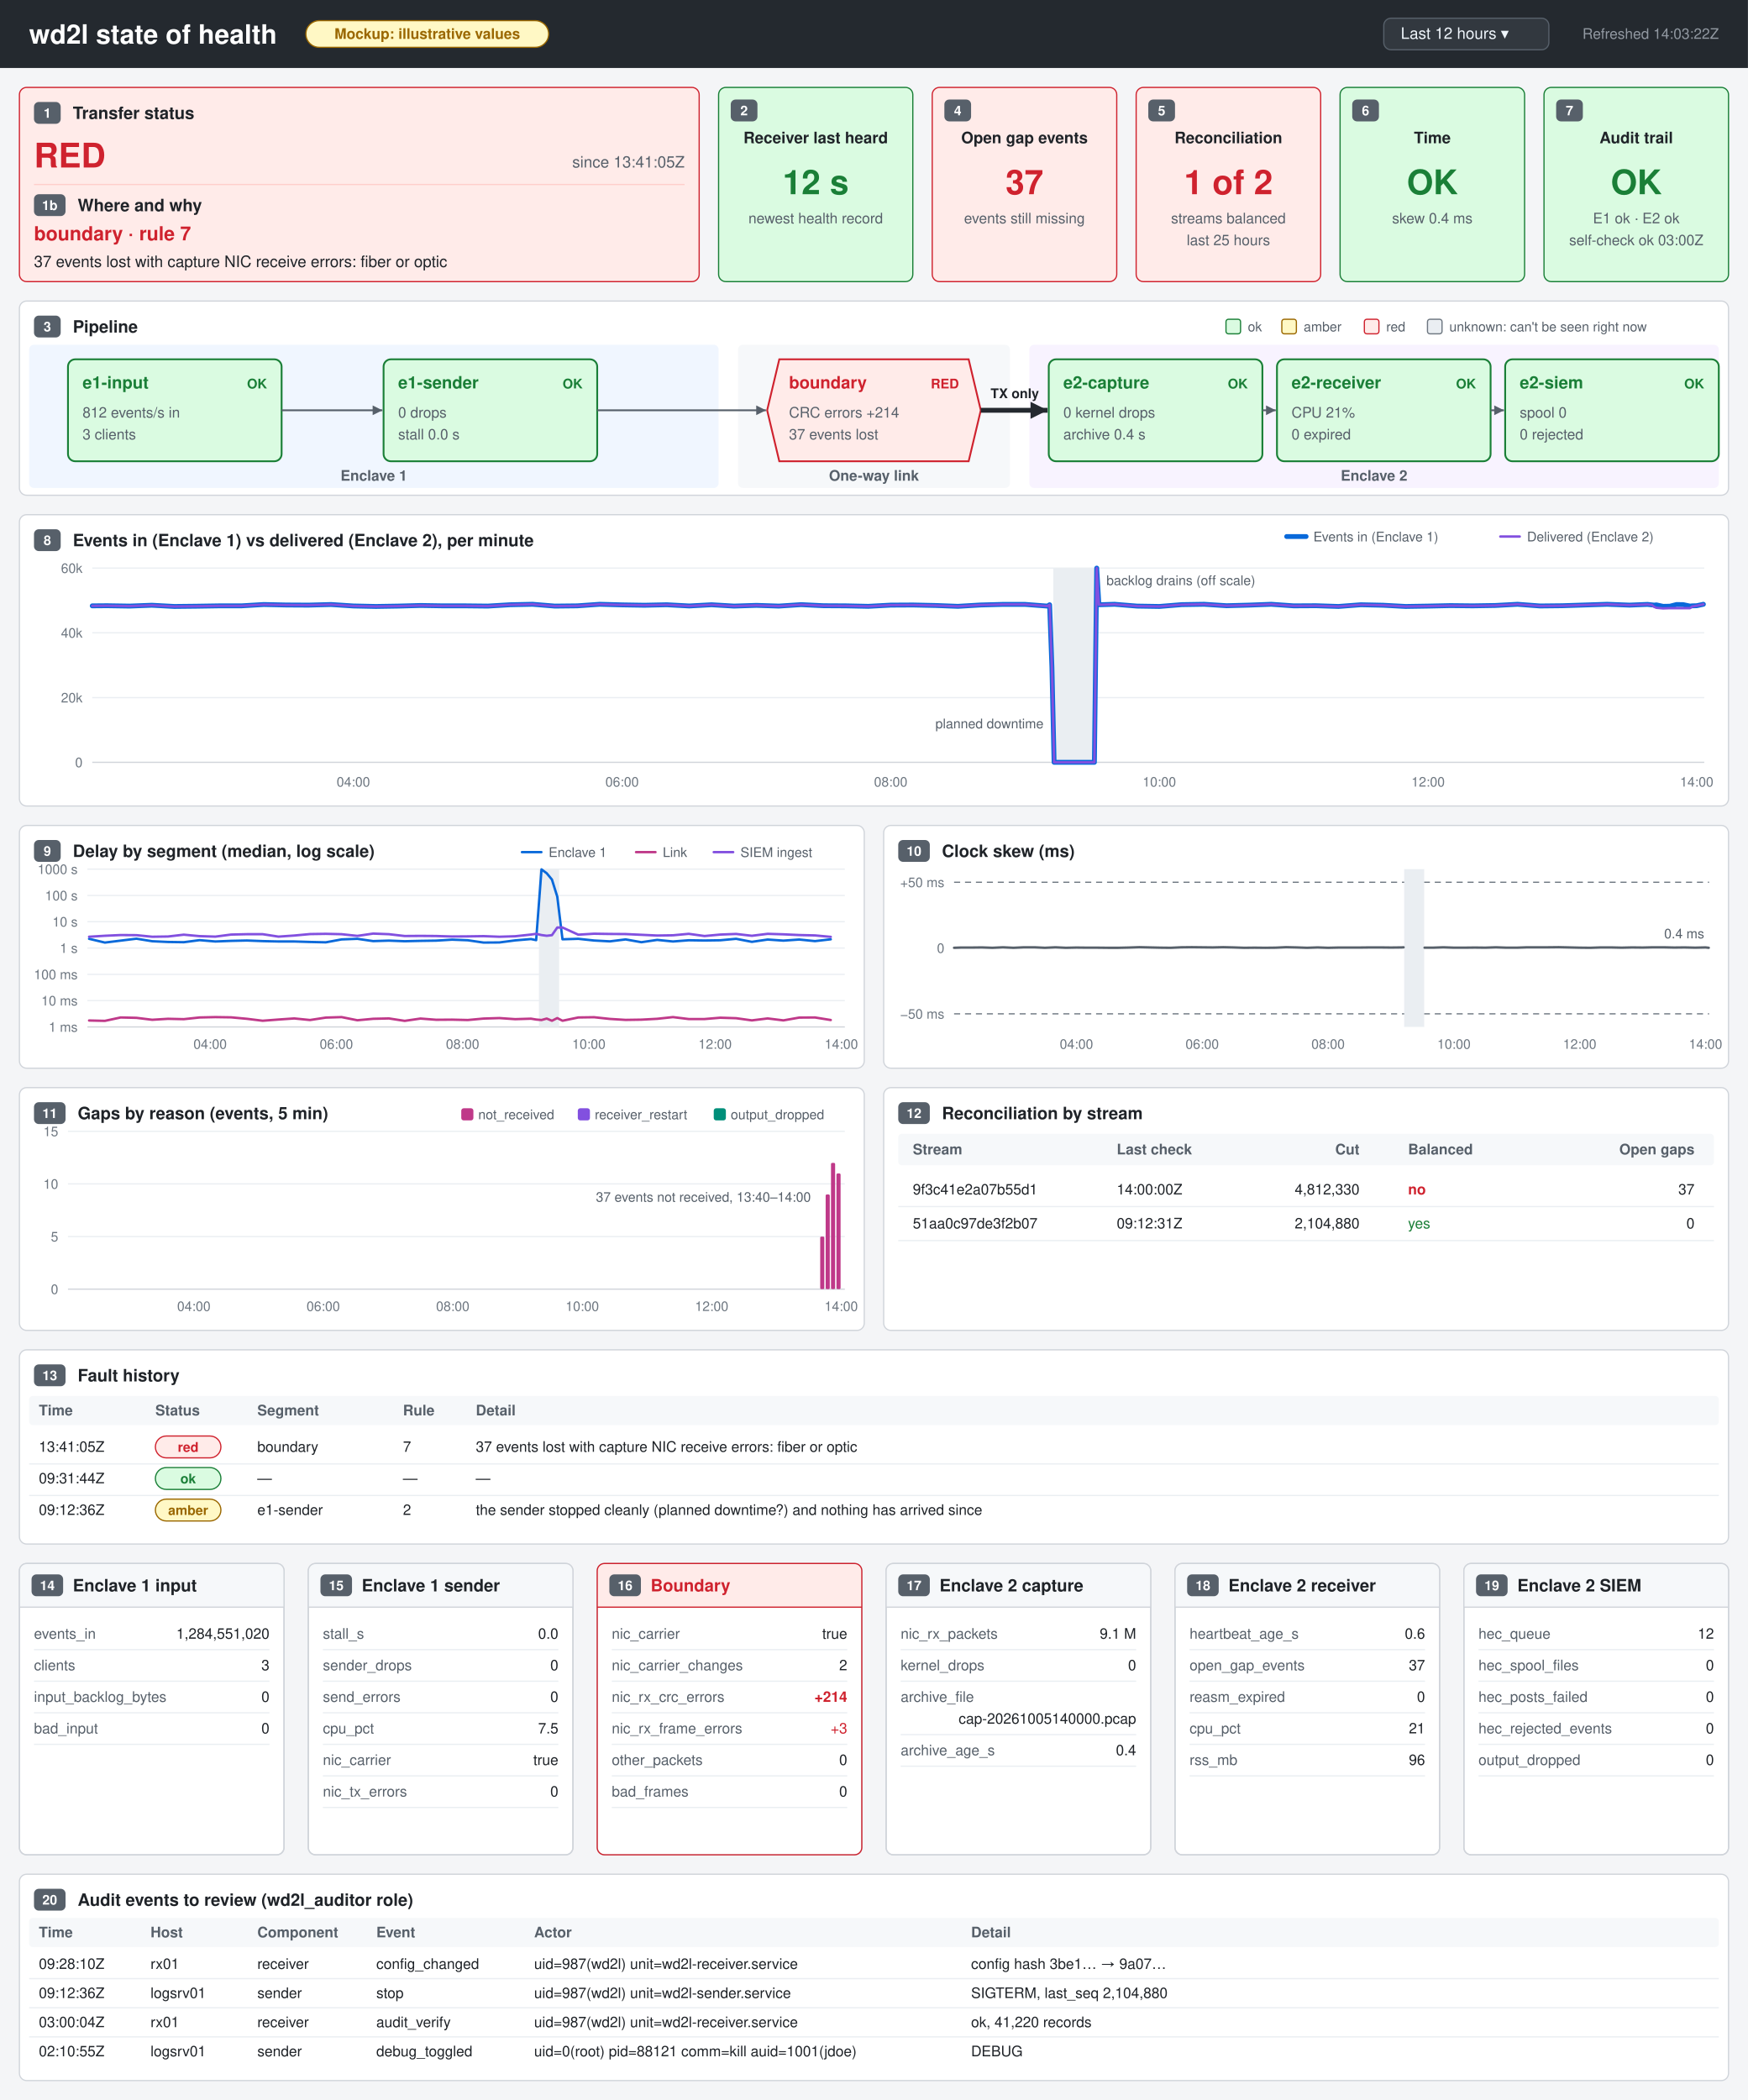
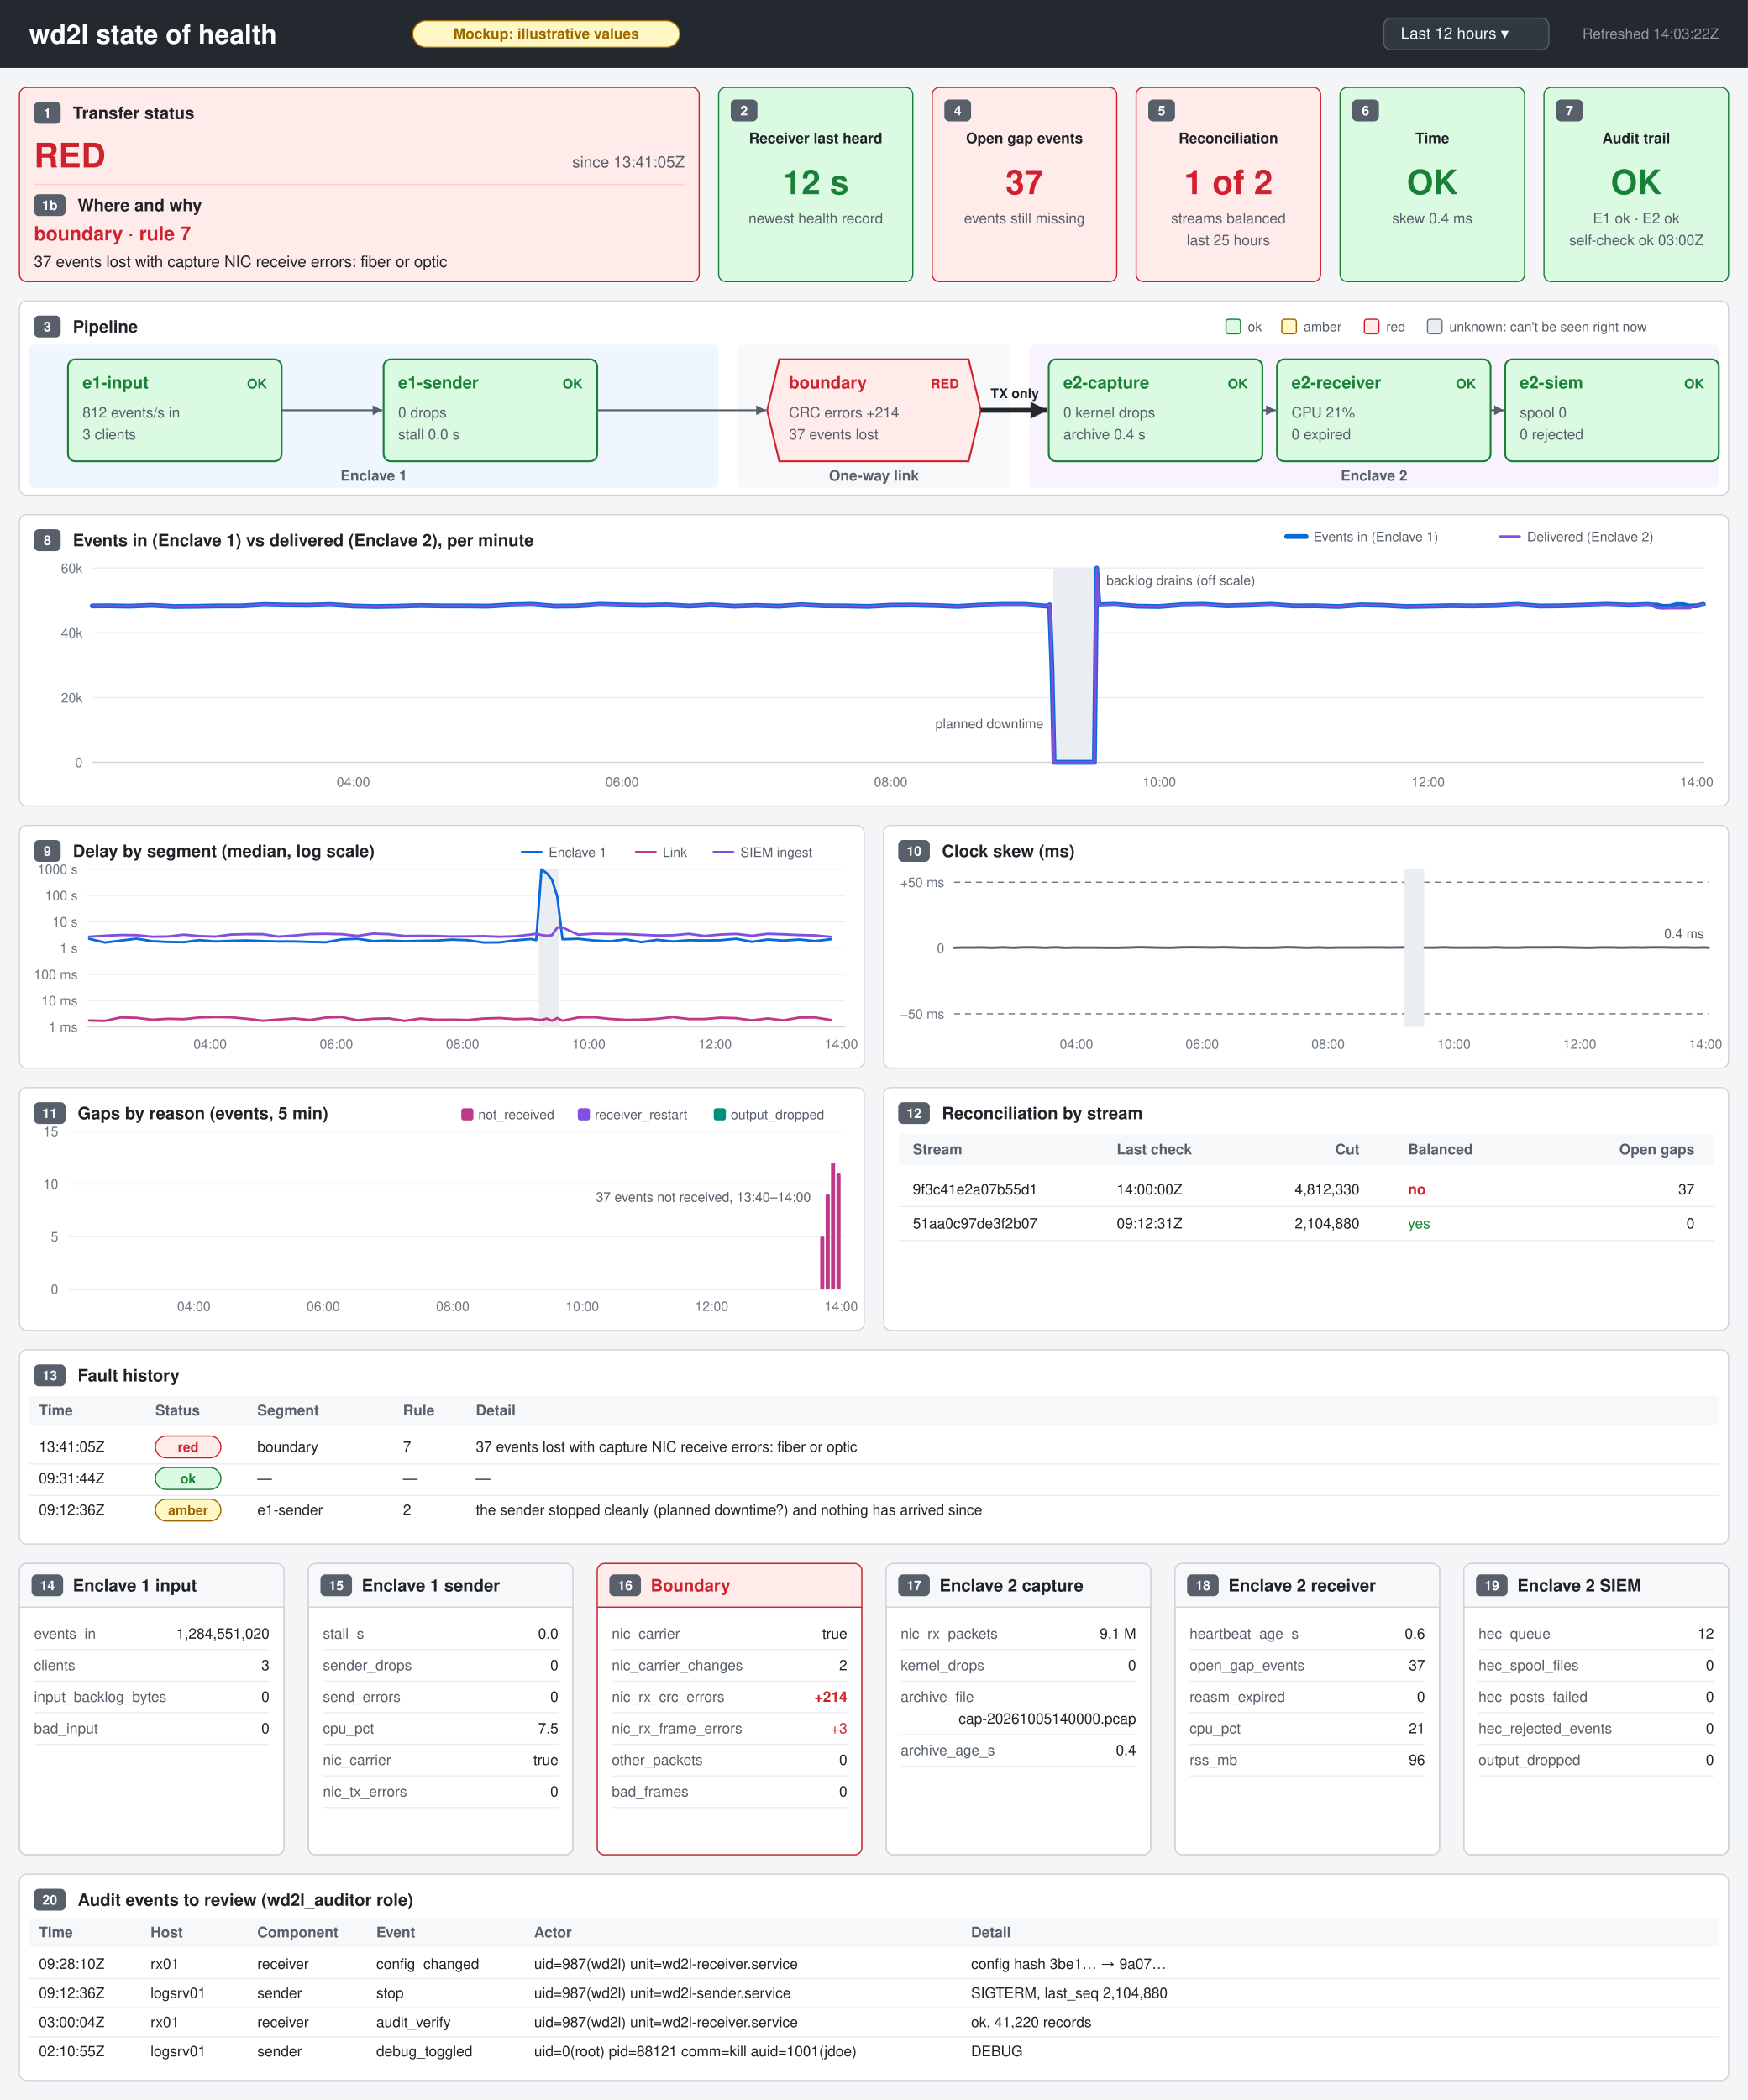
<svg xmlns="http://www.w3.org/2000/svg" viewBox="0 0 1440 1730" width="1440" height="1730" role="img" aria-labelledby="title desc">
  <style>
    text { font-family: system-ui, -apple-system, "Segoe UI", Helvetica, Arial, sans-serif;
           font-size: 12px; fill: #1f2328; }
    .h1 { font-size: 22px; font-weight: 600; fill: #ffffff; }
    .title { font-size: 14px; font-weight: 600; }
-     .tile { font-size: 13px; font-weight: 600; text-anchor: middle; }
+     .tile { font-size: 12px; font-weight: 600; text-anchor: middle; }
    .big { font-size: 28px; font-weight: 700; }
    .badge { font-size: 11px; font-weight: 700; fill: #ffffff; text-anchor: middle; }
    .sub { fill: #57606a; }
    .axis { font-size: 11px; fill: #6e7781; font-variant-numeric: tabular-nums; }
    .legend { font-size: 11px; fill: #57606a; }
    .th { font-weight: 600; fill: #57606a; }
    .key { fill: #57606a; }
    .num { font-variant-numeric: tabular-nums; }
    .seg { font-size: 14px; font-weight: 700; }
    .word { font-size: 11px; font-weight: 700; }
    .ok { fill: #1a7f37; } .amber { fill: #9a6700; } .red { fill: #cf222e; } .unknown { fill: #6e7781; }
    .b { font-weight: 700; } .mid { text-anchor: middle; } .end { text-anchor: end; }
  </style>
  <defs>
    <marker id="arrow" viewBox="0 0 10 10" refX="10" refY="5" markerWidth="8" markerHeight="8" markerUnits="userSpaceOnUse" orient="auto">
      <path d="M0,0 L10,5 L0,10 z" fill="#57606a" />
    </marker>
    <marker id="arrow-tx" viewBox="0 0 10 10" refX="10" refY="5" markerWidth="14" markerHeight="14" markerUnits="userSpaceOnUse" orient="auto">
      <path d="M0,0 L10,5 L0,10 z" fill="#24292f" />
    </marker>
  </defs>
  <rect width="1440" height="1730" fill="#f4f5f7" />
  <g id="header">
    <rect x="0" y="0" width="1440" height="56" fill="#24292f" />
    <text x="24" y="36" class="h1">wd2l state of health</text>
-     <rect x="252" y="17" width="200" height="22" rx="11" fill="#fff8c5" stroke="#9a6700" />
-     <text x="352" y="32" class="b amber mid">Mockup: illustrative values</text>
+     <rect x="340" y="17" width="220" height="22" rx="11" fill="#fff8c5" stroke="#9a6700" />
+     <text x="450" y="32" class="b amber mid">Mockup: illustrative values</text>
    <rect x="1140" y="15" width="136" height="26" rx="6" fill="#32383f" stroke="#57606a" />
    <text x="1154" y="32" style="font-size: 13px; fill: #f0f6fc">Last 12 hours ▾</text>
    <text x="1416" y="32" class="end" style="fill: #9198a1">Refreshed 14:03:22Z</text>
  </g>
  <g id="p1">
    <rect x="16" y="72" width="560" height="160" rx="6" fill="#ffebe9" stroke="#cf222e" />
    <rect x="28" y="84" width="22" height="18" rx="4" fill="#57606a" />
    <text x="39" y="97" class="badge">1</text>
    <text x="60" y="98" class="title">Transfer status</text>
    <text x="28" y="138" class="big red">RED</text>
    <text x="564" y="138" class="sub end" style="font-size: 13px">since 13:41:05Z</text>
    <line x1="28" y1="152" x2="564" y2="152" stroke="#ffcecb" />
    <g id="p1b">
      <rect x="28" y="160" width="26" height="18" rx="4" fill="#57606a" />
      <text x="41" y="173" class="badge">1b</text>
      <text x="64" y="174" class="title">Where and why</text>
      <text x="28" y="198" class="red b" style="font-size: 16px">boundary · rule 7</text>
      <text x="28" y="220" style="font-size: 13px">37 events lost with capture NIC receive errors: fiber or optic</text>
    </g>
  </g>
  <g id="p2">
    <rect x="592" y="72" width="160" height="160" rx="6" fill="#dafbe1" stroke="#1a7f37" />
    <rect x="602" y="82" width="22" height="18" rx="4" fill="#57606a" />
    <text x="613" y="95" class="badge">2</text>
    <text x="672" y="118" class="tile">Receiver last heard</text>
    <text x="672" y="160" class="big mid ok">12 s</text>
    <text x="672" y="184" class="sub mid">newest health record</text>
  </g>
  <g id="p4">
    <rect x="768" y="72" width="152" height="160" rx="6" fill="#ffebe9" stroke="#cf222e" />
    <rect x="778" y="82" width="22" height="18" rx="4" fill="#57606a" />
    <text x="789" y="95" class="badge">4</text>
    <text x="844" y="118" class="tile">Open gap events</text>
    <text x="844" y="160" class="big mid red">37</text>
    <text x="844" y="184" class="sub mid">events still missing</text>
  </g>
  <g id="p5">
    <rect x="936" y="72" width="152" height="160" rx="6" fill="#ffebe9" stroke="#cf222e" />
    <rect x="946" y="82" width="22" height="18" rx="4" fill="#57606a" />
    <text x="957" y="95" class="badge">5</text>
    <text x="1012" y="118" class="tile">Reconciliation</text>
    <text x="1012" y="160" class="big mid red">1 of 2</text>
    <text x="1012" y="184" class="sub mid">streams balanced</text>
    <text x="1012" y="202" class="sub mid">last 25 hours</text>
  </g>
  <g id="p6">
    <rect x="1104" y="72" width="152" height="160" rx="6" fill="#dafbe1" stroke="#1a7f37" />
    <rect x="1114" y="82" width="22" height="18" rx="4" fill="#57606a" />
    <text x="1125" y="95" class="badge">6</text>
    <text x="1180" y="118" class="tile">Time</text>
    <text x="1180" y="160" class="big mid ok">OK</text>
    <text x="1180" y="184" class="sub mid">skew 0.4 ms</text>
  </g>
  <g id="p7">
    <rect x="1272" y="72" width="152" height="160" rx="6" fill="#dafbe1" stroke="#1a7f37" />
    <rect x="1282" y="82" width="22" height="18" rx="4" fill="#57606a" />
    <text x="1293" y="95" class="badge">7</text>
    <text x="1348" y="118" class="tile">Audit trail</text>
    <text x="1348" y="160" class="big mid ok">OK</text>
    <text x="1348" y="184" class="sub mid">E1 ok · E2 ok</text>
    <text x="1348" y="202" class="sub mid">self-check ok 03:00Z</text>
  </g>
  <g id="p3">
    <rect x="16" y="248" width="1408" height="160" rx="6" fill="#ffffff" stroke="#d0d4da" />
    <rect x="28" y="260" width="22" height="18" rx="4" fill="#57606a" />
    <text x="39" y="273" class="badge">3</text>
    <text x="60" y="274" class="title">Pipeline</text>
    <rect x="1010" y="263" width="12" height="12" rx="2" fill="#dafbe1" stroke="#1a7f37" />
    <text x="1028" y="273" class="legend">ok</text>
    <rect x="1056" y="263" width="12" height="12" rx="2" fill="#fff8c5" stroke="#9a6700" />
    <text x="1074" y="273" class="legend">amber</text>
    <rect x="1124" y="263" width="12" height="12" rx="2" fill="#ffebe9" stroke="#cf222e" />
    <text x="1142" y="273" class="legend">red</text>
    <rect x="1176" y="263" width="12" height="12" rx="2" fill="#eaeef2" stroke="#6e7781" />
    <text x="1194" y="273" class="legend">unknown: can't be seen right now</text>
    <rect x="24" y="284" width="568" height="118" rx="4" fill="#f0f6ff" />
    <text x="308" y="396" class="th mid">Enclave 1</text>
    <rect x="608" y="284" width="224" height="118" rx="4" fill="#f6f8fa" />
    <text x="720" y="396" class="th mid">One-way link</text>
    <rect x="848" y="284" width="568" height="118" rx="4" fill="#f8f3ff" />
    <text x="1132" y="396" class="th mid">Enclave 2</text>
    <rect x="56" y="296" width="176" height="84" rx="6" fill="#dafbe1" stroke="#1a7f37" stroke-width="1.5" />
    <text x="68" y="320" class="seg ok">e1-input</text>
    <text x="220" y="320" class="word end ok">OK</text>
    <text x="68" y="344" class="sub">812 events/s in</text>
    <text x="68" y="362" class="sub">3 clients</text>
    <rect x="316" y="296" width="176" height="84" rx="6" fill="#dafbe1" stroke="#1a7f37" stroke-width="1.5" />
    <text x="328" y="320" class="seg ok">e1-sender</text>
    <text x="480" y="320" class="word end ok">OK</text>
    <text x="328" y="344" class="sub">0 drops</text>
    <text x="328" y="362" class="sub">stall 0.0 s</text>
    <polygon points="632,338 642,296 798,296 808,338 798,380 642,380" fill="#ffebe9" stroke="#cf222e" stroke-width="1.5" />
    <text x="650" y="320" class="seg red">boundary</text>
    <text x="790" y="320" class="word end red">RED</text>
    <text x="650" y="344" class="sub">CRC errors +214</text>
    <text x="650" y="362" class="sub">37 events lost</text>
    <rect x="864" y="296" width="176" height="84" rx="6" fill="#dafbe1" stroke="#1a7f37" stroke-width="1.5" />
    <text x="876" y="320" class="seg ok">e2-capture</text>
    <text x="1028" y="320" class="word end ok">OK</text>
    <text x="876" y="344" class="sub">0 kernel drops</text>
    <text x="876" y="362" class="sub">archive 0.4 s</text>
    <rect x="1052" y="296" width="176" height="84" rx="6" fill="#dafbe1" stroke="#1a7f37" stroke-width="1.5" />
    <text x="1064" y="320" class="seg ok">e2-receiver</text>
    <text x="1216" y="320" class="word end ok">OK</text>
    <text x="1064" y="344" class="sub">CPU 21%</text>
    <text x="1064" y="362" class="sub">0 expired</text>
    <rect x="1240" y="296" width="176" height="84" rx="6" fill="#dafbe1" stroke="#1a7f37" stroke-width="1.5" />
    <text x="1252" y="320" class="seg ok">e2-siem</text>
    <text x="1404" y="320" class="word end ok">OK</text>
    <text x="1252" y="344" class="sub">spool 0</text>
    <text x="1252" y="362" class="sub">0 rejected</text>
    <line x1="232" y1="338" x2="315" y2="338" stroke="#57606a" stroke-width="1.5" marker-end="url(#arrow)" />
    <line x1="492" y1="338" x2="631" y2="338" stroke="#57606a" stroke-width="1.5" marker-end="url(#arrow)" />
    <line x1="1040" y1="338" x2="1051" y2="338" stroke="#57606a" stroke-width="1.5" marker-end="url(#arrow)" />
    <line x1="1228" y1="338" x2="1239" y2="338" stroke="#57606a" stroke-width="1.5" marker-end="url(#arrow)" />
    <line x1="808" y1="338" x2="863" y2="338" stroke="#24292f" stroke-width="4" marker-end="url(#arrow-tx)" />
    <text x="836" y="328" class="word mid">TX only</text>
  </g>
  <g id="p8">
    <rect x="16" y="424" width="1408" height="240" rx="6" fill="#ffffff" stroke="#d0d4da" />
    <rect x="28" y="436" width="22" height="18" rx="4" fill="#57606a" />
    <text x="39" y="449" class="badge">8</text>
    <text x="60" y="450" class="title">Events in (Enclave 1) vs delivered (Enclave 2), per minute</text>
    <line x1="1060" y1="442" x2="1076" y2="442" stroke="#0969da" stroke-width="4" stroke-linecap="round" />
    <text x="1082" y="446" class="legend">Events in (Enclave 1)</text>
    <line x1="1236" y1="442" x2="1252" y2="442" stroke="#8250df" stroke-width="2" stroke-linecap="round" />
    <text x="1258" y="446" class="legend">Delivered (Enclave 2)</text>
    <line x1="76" y1="628" x2="1404" y2="628" stroke="#d0d4da" />
    <text x="68" y="632" class="axis end">0</text>
    <line x1="76" y1="574.7" x2="1404" y2="574.7" stroke="#eaeef2" />
    <text x="68" y="578.7" class="axis end">20k</text>
    <line x1="76" y1="521.3" x2="1404" y2="521.3" stroke="#eaeef2" />
    <text x="68" y="525.3" class="axis end">40k</text>
    <line x1="76" y1="468" x2="1404" y2="468" stroke="#eaeef2" />
    <text x="68" y="472" class="axis end">60k</text>
    <rect x="867.7" y="468" width="35.3" height="160" fill="#eaeef2" />
    <text x="859.7" y="600" class="legend end">planned downtime</text>
    <text x="291.1" y="648" class="axis mid">04:00</text>
    <text x="512.5" y="648" class="axis mid">06:00</text>
    <text x="733.8" y="648" class="axis mid">08:00</text>
    <text x="955.1" y="648" class="axis mid">10:00</text>
    <text x="1176.5" y="648" class="axis mid">12:00</text>
    <text x="1397.8" y="648" class="axis mid">14:00</text>
    <polyline fill="none" stroke="#0969da" stroke-width="4" stroke-linejoin="round" stroke-linecap="round" points="       76,499.1 88.2,499 106.7,499.3 125.1,498.6 143.6,499.6 162,499.4 180.5,499.1 198.9,499.1       217.3,498 235.8,498.4 254.2,498.5 272.7,498 291.1,499.2 309.6,499.6 328,499.3 346.5,498.8       364.9,499.1 383.3,499.1 401.8,499.3 420.2,498.2 438.7,497.8 457.1,499.3 475.6,499.1 494,497.8       512.5,498.3 530.9,498.6 549.3,498.2 567.8,499.2 586.2,498.2 604.7,499.3 623.1,498.7 641.6,499.3       660,498.1 678.5,499 696.9,499.1 715.3,499.5 733.8,498.5 752.2,498.4 770.7,498.8 789.1,499.5       807.6,498.4 826,497.9 844.5,497.9 862.9,499.3 864.7,498.2 866.6,549.6 868.4,628 901.6,628       903.5,468 905.3,498.2 918.2,497.8 936.7,499.3 955.1,499.6 973.6,498.1 992,497.8 1010.5,499       1028.9,498.5 1047.3,497.8 1065.8,499.1 1084.2,499 1102.7,499.6 1121.1,498.2 1139.6,498.6 1158,499.6       1176.5,499.3 1194.9,498.9 1213.3,499.1 1231.8,498.8 1250.2,497.8 1268.7,499.2 1287.1,499 1305.6,498.4       1324,497.8 1342.5,498.5 1357.2,497.9 1360.9,498.3 1362.7,498.5 1364.6,498.3 1370.1,499.5 1375.7,499.4       1381.2,498 1386.7,498.1 1392.3,499.3 1394.1,499.1 1397.8,499 1403.3,497.8" />
    <polyline fill="none" stroke="#8250df" stroke-width="2" stroke-linejoin="round" stroke-linecap="round" points="       76,499.1 88.2,499 106.7,499.3 125.1,498.6 143.6,499.6 162,499.4 180.5,499.1 198.9,499.1       217.3,498 235.8,498.4 254.2,498.5 272.7,498 291.1,499.2 309.6,499.6 328,499.3 346.5,498.8       364.9,499.1 383.3,499.1 401.8,499.3 420.2,498.2 438.7,497.8 457.1,499.3 475.6,499.1 494,497.8       512.5,498.3 530.9,498.6 549.3,498.2 567.8,499.2 586.2,498.2 604.7,499.3 623.1,498.7 641.6,499.3       660,498.1 678.5,499 696.9,499.1 715.3,499.5 733.8,498.5 752.2,498.4 770.7,498.8 789.1,499.5       807.6,498.4 826,497.9 844.5,497.9 862.9,499.3 864.7,498.2 866.6,549.6 868.4,628 901.6,628       903.5,468 905.3,498.2 918.2,497.8 936.7,499.3 955.1,499.6 973.6,498.1 992,497.8 1010.5,499       1028.9,498.5 1047.3,497.8 1065.8,499.1 1084.2,499 1102.7,499.6 1121.1,498.2 1139.6,498.6 1158,499.6       1176.5,499.3 1194.9,498.9 1213.3,499.1 1231.8,498.8 1250.2,497.8 1268.7,499.2 1287.1,499 1305.6,498.4       1324,497.8 1342.5,498.5 1357.2,497.9 1360.9,498.3 1362.7,499.9 1364.6,500.7 1370.1,501.2 1375.7,501       1381.2,501 1386.7,501 1392.3,501 1394.1,499.6 1397.8,499 1403.3,497.8" />
    <text x="911.5" y="482" class="legend">backlog drains (off scale)</text>
  </g>
  <g id="p9">
    <rect x="16" y="680" width="696" height="200" rx="6" fill="#ffffff" stroke="#d0d4da" />
    <rect x="28" y="692" width="22" height="18" rx="4" fill="#57606a" />
    <text x="39" y="705" class="badge">9</text>
    <text x="60" y="706" class="title">Delay by segment (median, log scale)</text>
    <line x1="430" y1="702" x2="446" y2="702" stroke="#0969da" stroke-width="2" stroke-linecap="round" />
    <text x="452" y="706" class="legend">Enclave 1</text>
    <line x1="524" y1="702" x2="540" y2="702" stroke="#bf3989" stroke-width="2" stroke-linecap="round" />
    <text x="546" y="706" class="legend">Link</text>
    <line x1="588" y1="702" x2="604" y2="702" stroke="#8250df" stroke-width="2" stroke-linecap="round" />
    <text x="610" y="706" class="legend">SIEM ingest</text>
    <line x1="72" y1="846" x2="696" y2="846" stroke="#d0d4da" />
    <text x="64" y="850" class="axis end">1 ms</text>
    <line x1="72" y1="824.3" x2="696" y2="824.3" stroke="#eaeef2" />
    <text x="64" y="828.3" class="axis end">10 ms</text>
    <line x1="72" y1="802.7" x2="696" y2="802.7" stroke="#eaeef2" />
    <text x="64" y="806.7" class="axis end">100 ms</text>
    <line x1="72" y1="781" x2="696" y2="781" stroke="#eaeef2" />
    <text x="64" y="785" class="axis end">1 s</text>
    <line x1="72" y1="759.3" x2="696" y2="759.3" stroke="#eaeef2" />
    <text x="64" y="763.3" class="axis end">10 s</text>
    <line x1="72" y1="737.7" x2="696" y2="737.7" stroke="#eaeef2" />
    <text x="64" y="741.7" class="axis end">100 s</text>
    <line x1="72" y1="716" x2="696" y2="716" stroke="#eaeef2" />
    <text x="64" y="720" class="axis end">1000 s</text>
    <rect x="444" y="716" width="16.6" height="130" fill="#eaeef2" />
    <text x="173.1" y="864" class="axis mid">04:00</text>
    <text x="277.1" y="864" class="axis mid">06:00</text>
    <text x="381.1" y="864" class="axis mid">08:00</text>
    <text x="485.1" y="864" class="axis mid">10:00</text>
    <text x="589.1" y="864" class="axis mid">12:00</text>
    <text x="693.1" y="864" class="axis mid">14:00</text>
    <polyline fill="none" stroke="#0969da" stroke-width="2" stroke-linejoin="round" stroke-linecap="round" points="       73.4,773.4 86.4,776.5 99.4,774.9 112.4,773.3 125.4,775.4 138.4,776 151.4,776.2 164.4,774.5       177.4,775.6 190.4,775.1 203.4,774.8 216.4,775.3 229.4,775.6 242.4,775.6 255.4,776 268.4,776.3       281.4,773.9 294.4,773.4 307.4,775.3 320.4,774.9 333.4,775.4 346.4,775.1 359.4,774.9 372.4,774.1       385.4,774.6 398.4,776.5 411.4,776.4 424.4,774.7 437.4,773.6 441.7,774.5 446.1,716.2 450.4,719.4       454.7,724.6 459.1,738.7 463.4,773.8 476.4,773.4 489.4,774.8 502.4,775.5 515.4,773.9 528.4,776.2       541.4,774.3 554.4,775.6 567.4,774.6 580.4,774.8 593.4,774.6 606.4,773.4 619.4,775.9 632.4,774       645.4,774.9 658.4,774 671.4,775.3 684.4,773.8" />
    <polyline fill="none" stroke="#bf3989" stroke-width="2" stroke-linejoin="round" stroke-linecap="round" points="       73.4,840.7 86.4,841 99.4,838.2 112.4,838.5 125.4,840.1 138.4,839.3 151.4,839.6 164.4,838.2       177.4,837.9 190.4,838.1 203.4,839.3 216.4,840.9 229.4,839.9 242.4,839 255.4,840.3 268.4,838.3       281.4,837.9 294.4,840.5 307.4,839.3 320.4,839 333.4,841 346.4,839.1 359.4,840.1 372.4,840       385.4,840.3 398.4,839.1 411.4,838.7 424.4,839.6 437.4,839.2 441.7,839.9 446.1,840.3 450.4,839.1       454.7,840.9 459.1,838.7 463.4,840.9 476.4,838.2 489.4,838 502.4,839.4 515.4,840.2 528.4,840       541.4,839.3 554.4,837.9 567.4,839.5 580.4,839.5 593.4,838.4 606.4,838.8 619.4,840.6 632.4,839       645.4,840.6 658.4,838.3 671.4,838.2 684.4,840.3" />
    <polyline fill="none" stroke="#8250df" stroke-width="2" stroke-linejoin="round" stroke-linecap="round" points="       73.4,771.7 86.4,770.9 99.4,770.3 112.4,770.4 125.4,771.7 138.4,771.5 151.4,770 164.4,771.2       177.4,771.6 190.4,769.9 203.4,769.6 216.4,769.6 229.4,771.6 242.4,770.7 255.4,769.5 268.4,769.3       281.4,769.6 294.4,771 307.4,769.1 320.4,769.6 333.4,771.1 346.4,771 359.4,771.1 372.4,771.5       385.4,771.4 398.4,771.2 411.4,771.7 424.4,771.3 437.4,769.9 441.7,769.3 446.1,770.3 450.4,770.9       454.7,770.4 459.1,764.1 463.4,764.1 476.4,770 489.4,769.2 502.4,769.4 515.4,769.5 528.4,770.1       541.4,770.7 554.4,770.5 567.4,769.3 580.4,771.1 593.4,769.9 606.4,769.4 619.4,770.9 632.4,769.3       645.4,769.7 658.4,770.3 671.4,770.6 684.4,771.8" />
  </g>
  <g id="p10">
    <rect x="728" y="680" width="696" height="200" rx="6" fill="#ffffff" stroke="#d0d4da" />
    <rect x="740" y="692" width="26" height="18" rx="4" fill="#57606a" />
    <text x="753" y="705" class="badge">10</text>
    <text x="776" y="706" class="title">Clock skew (ms)</text>
    <line x1="786" y1="781" x2="1408" y2="781" stroke="#eaeef2" />
    <line x1="786" y1="726.8" x2="1408" y2="726.8" stroke="#6e7781" stroke-dasharray="5 4" />
    <text x="778" y="730.8" class="axis end">+50 ms</text>
    <line x1="786" y1="835.2" x2="1408" y2="835.2" stroke="#6e7781" stroke-dasharray="5 4" />
    <text x="778" y="839.2" class="axis end">−50 ms</text>
    <text x="778" y="785" class="axis end">0</text>
    <rect x="1156.8" y="716" width="16.5" height="130" fill="#eaeef2" />
    <text x="886.8" y="864" class="axis mid">04:00</text>
    <text x="990.4" y="864" class="axis mid">06:00</text>
    <text x="1094.1" y="864" class="axis mid">08:00</text>
    <text x="1197.8" y="864" class="axis mid">10:00</text>
    <text x="1301.4" y="864" class="axis mid">12:00</text>
    <text x="1405.1" y="864" class="axis mid">14:00</text>
    <polyline fill="none" stroke="#57606a" stroke-width="2" stroke-linejoin="round" stroke-linecap="round" points="       786,780.8 791.7,780.6 800.4,780.6 809,780.5 817.6,780.8 826.3,780.4 834.9,780.8 843.6,780.4       852.2,780.4 860.8,780.8 869.5,780.4 878.1,780.8 886.8,780.6 895.4,780.7 904,780.7 912.7,780.8       921.3,780.8 930,780.6 938.6,780.3 947.2,780.5 955.9,780.7 964.5,780.8 973.1,780.4 981.8,780.3       990.4,780.4 999.1,780.5 1007.7,780.3 1016.3,780.5 1025,780.8 1033.6,780.7 1042.3,780.8 1050.9,780.7       1059.5,780.3 1068.2,780.5 1076.8,780.8 1085.5,780.5 1094.1,780.8 1102.7,780.6 1111.4,780.6 1120,780.6       1128.6,780.5 1137.3,780.5 1145.9,780.6 1154.6,780.5 1156.3,780.4" />
    <polyline fill="none" stroke="#57606a" stroke-width="2" stroke-linejoin="round" stroke-linecap="round" points="       1173.6,780.7 1180.5,780.7 1189.1,780.4 1197.8,780.7 1206.4,780.7 1215,780.6 1223.7,780.7 1232.3,780.4       1241,780.7 1249.6,780.7 1258.2,780.4 1266.9,780.4 1275.5,780.4 1284.1,780.3 1292.8,780.5 1301.4,780.7       1310.1,780.8 1318.7,780.5 1327.3,780.5 1336,780.7 1344.6,780.5 1353.3,780.6 1361.9,780.4 1370.5,780.4       1379.2,780.6 1387.8,780.5 1396.5,780.7 1405.1,780.5 1407.7,780.8" />
    <text x="1404" y="773" class="legend end">0.4 ms</text>
  </g>
  <g id="p11">
    <rect x="16" y="896" width="696" height="200" rx="6" fill="#ffffff" stroke="#d0d4da" />
    <rect x="28" y="908" width="26" height="18" rx="4" fill="#57606a" />
    <text x="41" y="921" class="badge">11</text>
    <text x="64" y="922" class="title">Gaps by reason (events, 5 min)</text>
    <rect x="380" y="913" width="10" height="10" rx="2" fill="#bf3989" />
    <text x="394" y="922" class="legend">not_received</text>
    <rect x="476" y="913" width="10" height="10" rx="2" fill="#8250df" />
    <text x="490" y="922" class="legend">receiver_restart</text>
    <rect x="588" y="913" width="10" height="10" rx="2" fill="#008f7a" />
    <text x="602" y="922" class="legend">output_dropped</text>
    <line x1="56" y1="1062" x2="696" y2="1062" stroke="#d0d4da" />
    <text x="48" y="1066" class="axis end">0</text>
    <line x1="56" y1="1018.7" x2="696" y2="1018.7" stroke="#eaeef2" />
    <text x="48" y="1022.7" class="axis end">5</text>
    <line x1="56" y1="975.3" x2="696" y2="975.3" stroke="#eaeef2" />
    <text x="48" y="979.3" class="axis end">10</text>
    <line x1="56" y1="932" x2="696" y2="932" stroke="#eaeef2" />
    <text x="48" y="936" class="axis end">15</text>
    <text x="159.7" y="1080" class="axis mid">04:00</text>
    <text x="266.3" y="1080" class="axis mid">06:00</text>
    <text x="373" y="1080" class="axis mid">08:00</text>
    <text x="479.7" y="1080" class="axis mid">10:00</text>
    <text x="586.3" y="1080" class="axis mid">12:00</text>
    <text x="693" y="1080" class="axis mid">14:00</text>
    <rect x="675.7" y="1018.7" width="3.4" height="43.3" rx="1" fill="#bf3989" />
    <rect x="680.2" y="984" width="3.4" height="78" rx="1" fill="#bf3989" />
    <rect x="684.6" y="958" width="3.4" height="104" rx="1" fill="#bf3989" />
    <rect x="689.1" y="966.7" width="3.4" height="95.3" rx="1" fill="#bf3989" />
    <text x="668" y="990" class="legend end">37 events not received, 13:40–14:00</text>
  </g>
  <g id="p12">
    <rect x="728" y="896" width="696" height="200" rx="6" fill="#ffffff" stroke="#d0d4da" />
    <rect x="740" y="908" width="26" height="18" rx="4" fill="#57606a" />
    <text x="753" y="921" class="badge">12</text>
    <text x="776" y="922" class="title">Reconciliation by stream</text>
    <rect x="740" y="934" width="672" height="26" rx="3" fill="#f6f8fa" />
    <text x="752" y="951" class="th">Stream</text>
    <text x="920" y="951" class="th">Last check</text>
    <text x="1120" y="951" class="th end">Cut</text>
    <text x="1160" y="951" class="th">Balanced</text>
    <text x="1396" y="951" class="th end">Open gaps</text>
    <text x="752" y="984" class="num">9f3c41e2a07b55d1</text>
    <text x="920" y="984" class="num">14:00:00Z</text>
    <text x="1120" y="984" class="num end">4,812,330</text>
    <text x="1160" y="984" class="num  red b">no</text>
    <text x="1396" y="984" class="num end">37</text>
    <line x1="740" y1="994" x2="1412" y2="994" stroke="#eaeef2" />
    <text x="752" y="1012" class="num">51aa0c97de3f2b07</text>
    <text x="920" y="1012" class="num">09:12:31Z</text>
    <text x="1120" y="1012" class="num end">2,104,880</text>
    <text x="1160" y="1012" class="num  ok">yes</text>
    <text x="1396" y="1012" class="num end">0</text>
    <line x1="740" y1="1022" x2="1412" y2="1022" stroke="#eaeef2" />
  </g>
  <g id="p13">
    <rect x="16" y="1112" width="1408" height="160" rx="6" fill="#ffffff" stroke="#d0d4da" />
    <rect x="28" y="1124" width="26" height="18" rx="4" fill="#57606a" />
    <text x="41" y="1137" class="badge">13</text>
    <text x="64" y="1138" class="title">Fault history</text>
    <rect x="24" y="1150" width="1392" height="24" rx="3" fill="#f6f8fa" />
    <text x="32" y="1166" class="th">Time</text>
    <text x="128" y="1166" class="th">Status</text>
    <text x="212" y="1166" class="th">Segment</text>
    <text x="332" y="1166" class="th">Rule</text>
    <text x="392" y="1166" class="th">Detail</text>
    <text x="32" y="1196" class="num">13:41:05Z</text>
    <rect x="128" y="1183" width="54" height="18" rx="9" fill="#ffebe9" stroke="#cf222e" />
    <text x="155" y="1196" class="word mid red">red</text>
    <text x="212" y="1196">boundary</text>
    <text x="332" y="1196" class="num">7</text>
    <text x="392" y="1196">37 events lost with capture NIC receive errors: fiber or optic</text>
    <line x1="24" y1="1206" x2="1416" y2="1206" stroke="#eaeef2" />
    <text x="32" y="1222" class="num">09:31:44Z</text>
    <rect x="128" y="1209" width="54" height="18" rx="9" fill="#dafbe1" stroke="#1a7f37" />
    <text x="155" y="1222" class="word mid ok">ok</text>
    <text x="212" y="1222">—</text>
    <text x="332" y="1222" class="num">—</text>
    <text x="392" y="1222">—</text>
    <line x1="24" y1="1232" x2="1416" y2="1232" stroke="#eaeef2" />
    <text x="32" y="1248" class="num">09:12:36Z</text>
    <rect x="128" y="1235" width="54" height="18" rx="9" fill="#fff8c5" stroke="#9a6700" />
    <text x="155" y="1248" class="word mid amber">amber</text>
    <text x="212" y="1248">e1-sender</text>
    <text x="332" y="1248" class="num">2</text>
    <text x="392" y="1248">the sender stopped cleanly (planned downtime?) and nothing has arrived since</text>
  </g>
  <g id="p14">
    <rect x="16" y="1288" width="218" height="240" rx="6" fill="#ffffff" stroke="#d0d4da" />
    <rect x="16" y="1288" width="218" height="36" rx="6" fill="#f6f8fa" />
    <rect x="16" y="1306" width="218" height="18" fill="#f6f8fa" />
    <line x1="16" y1="1324" x2="234" y2="1324" stroke="#d0d4da" />
    <rect x="16" y="1288" width="218" height="240" rx="6" fill="none" stroke="#d0d4da" />
    <rect x="26" y="1297" width="26" height="18" rx="4" fill="#57606a" />
    <text x="39" y="1310" class="badge">14</text>
    <text x="60" y="1311" class="title">Enclave 1 input</text>
    <text x="28" y="1350" class="key">events_in</text>
    <text x="222" y="1350" class="num end">1,284,551,020</text>
    <line x1="28" y1="1359" x2="222" y2="1359" stroke="#eaeef2" />
    <text x="28" y="1376" class="key">clients</text>
    <text x="222" y="1376" class="num end">3</text>
    <line x1="28" y1="1385" x2="222" y2="1385" stroke="#eaeef2" />
    <text x="28" y="1402" class="key">input_backlog_bytes</text>
    <text x="222" y="1402" class="num end">0</text>
    <line x1="28" y1="1411" x2="222" y2="1411" stroke="#eaeef2" />
    <text x="28" y="1428" class="key">bad_input</text>
    <text x="222" y="1428" class="num end">0</text>
    <line x1="28" y1="1437" x2="222" y2="1437" stroke="#eaeef2" />
  </g>
  <g id="p15">
    <rect x="254" y="1288" width="218" height="240" rx="6" fill="#ffffff" stroke="#d0d4da" />
    <rect x="254" y="1288" width="218" height="36" rx="6" fill="#f6f8fa" />
    <rect x="254" y="1306" width="218" height="18" fill="#f6f8fa" />
    <line x1="254" y1="1324" x2="472" y2="1324" stroke="#d0d4da" />
    <rect x="254" y="1288" width="218" height="240" rx="6" fill="none" stroke="#d0d4da" />
    <rect x="264" y="1297" width="26" height="18" rx="4" fill="#57606a" />
    <text x="277" y="1310" class="badge">15</text>
    <text x="298" y="1311" class="title">Enclave 1 sender</text>
    <text x="266" y="1350" class="key">stall_s</text>
    <text x="460" y="1350" class="num end">0.0</text>
    <line x1="266" y1="1359" x2="460" y2="1359" stroke="#eaeef2" />
    <text x="266" y="1376" class="key">sender_drops</text>
    <text x="460" y="1376" class="num end">0</text>
    <line x1="266" y1="1385" x2="460" y2="1385" stroke="#eaeef2" />
    <text x="266" y="1402" class="key">send_errors</text>
    <text x="460" y="1402" class="num end">0</text>
    <line x1="266" y1="1411" x2="460" y2="1411" stroke="#eaeef2" />
    <text x="266" y="1428" class="key">cpu_pct</text>
    <text x="460" y="1428" class="num end">7.5</text>
    <line x1="266" y1="1437" x2="460" y2="1437" stroke="#eaeef2" />
    <text x="266" y="1454" class="key">nic_carrier</text>
    <text x="460" y="1454" class="num end">true</text>
    <line x1="266" y1="1463" x2="460" y2="1463" stroke="#eaeef2" />
    <text x="266" y="1480" class="key">nic_tx_errors</text>
    <text x="460" y="1480" class="num end">0</text>
    <line x1="266" y1="1489" x2="460" y2="1489" stroke="#eaeef2" />
  </g>
  <g id="p16">
    <rect x="492" y="1288" width="218" height="240" rx="6" fill="#ffffff" stroke="#d0d4da" />
    <rect x="492" y="1288" width="218" height="36" rx="6" fill="#ffebe9" />
    <rect x="492" y="1306" width="218" height="18" fill="#ffebe9" />
    <line x1="492" y1="1324" x2="710" y2="1324" stroke="#cf222e" />
    <rect x="492" y="1288" width="218" height="240" rx="6" fill="none" stroke="#cf222e" />
    <rect x="502" y="1297" width="26" height="18" rx="4" fill="#57606a" />
    <text x="515" y="1310" class="badge">16</text>
    <text x="536" y="1311" class="title red">Boundary</text>
    <text x="504" y="1350" class="key">nic_carrier</text>
    <text x="698" y="1350" class="num end">true</text>
    <line x1="504" y1="1359" x2="698" y2="1359" stroke="#eaeef2" />
    <text x="504" y="1376" class="key">nic_carrier_changes</text>
    <text x="698" y="1376" class="num end">2</text>
    <line x1="504" y1="1385" x2="698" y2="1385" stroke="#eaeef2" />
    <text x="504" y="1402" class="key">nic_rx_crc_errors</text>
    <text x="698" y="1402" class="num end red b">+214</text>
    <line x1="504" y1="1411" x2="698" y2="1411" stroke="#eaeef2" />
    <text x="504" y="1428" class="key">nic_rx_frame_errors</text>
    <text x="698" y="1428" class="num end red">+3</text>
    <line x1="504" y1="1437" x2="698" y2="1437" stroke="#eaeef2" />
    <text x="504" y="1454" class="key">other_packets</text>
    <text x="698" y="1454" class="num end">0</text>
    <line x1="504" y1="1463" x2="698" y2="1463" stroke="#eaeef2" />
    <text x="504" y="1480" class="key">bad_frames</text>
    <text x="698" y="1480" class="num end">0</text>
    <line x1="504" y1="1489" x2="698" y2="1489" stroke="#eaeef2" />
  </g>
  <g id="p17">
    <rect x="730" y="1288" width="218" height="240" rx="6" fill="#ffffff" stroke="#d0d4da" />
    <rect x="730" y="1288" width="218" height="36" rx="6" fill="#f6f8fa" />
    <rect x="730" y="1306" width="218" height="18" fill="#f6f8fa" />
    <line x1="730" y1="1324" x2="948" y2="1324" stroke="#d0d4da" />
    <rect x="730" y="1288" width="218" height="240" rx="6" fill="none" stroke="#d0d4da" />
    <rect x="740" y="1297" width="26" height="18" rx="4" fill="#57606a" />
    <text x="753" y="1310" class="badge">17</text>
    <text x="774" y="1311" class="title">Enclave 2 capture</text>
    <text x="742" y="1350" class="key">nic_rx_packets</text>
    <text x="936" y="1350" class="num end">9.1 M</text>
    <line x1="742" y1="1359" x2="936" y2="1359" stroke="#eaeef2" />
    <text x="742" y="1376" class="key">kernel_drops</text>
    <text x="936" y="1376" class="num end">0</text>
    <line x1="742" y1="1385" x2="936" y2="1385" stroke="#eaeef2" />
    <text x="742" y="1402" class="key">archive_file</text>
    <text x="936" y="1420" class="num end">cap-20261005140000.pcap</text>
    <line x1="742" y1="1429" x2="936" y2="1429" stroke="#eaeef2" />
    <text x="742" y="1446" class="key">archive_age_s</text>
    <text x="936" y="1446" class="num end">0.4</text>
    <line x1="742" y1="1455" x2="936" y2="1455" stroke="#eaeef2" />
  </g>
  <g id="p18">
    <rect x="968" y="1288" width="218" height="240" rx="6" fill="#ffffff" stroke="#d0d4da" />
    <rect x="968" y="1288" width="218" height="36" rx="6" fill="#f6f8fa" />
    <rect x="968" y="1306" width="218" height="18" fill="#f6f8fa" />
    <line x1="968" y1="1324" x2="1186" y2="1324" stroke="#d0d4da" />
    <rect x="968" y="1288" width="218" height="240" rx="6" fill="none" stroke="#d0d4da" />
    <rect x="978" y="1297" width="26" height="18" rx="4" fill="#57606a" />
    <text x="991" y="1310" class="badge">18</text>
    <text x="1012" y="1311" class="title">Enclave 2 receiver</text>
    <text x="980" y="1350" class="key">heartbeat_age_s</text>
    <text x="1174" y="1350" class="num end">0.6</text>
    <line x1="980" y1="1359" x2="1174" y2="1359" stroke="#eaeef2" />
    <text x="980" y="1376" class="key">open_gap_events</text>
    <text x="1174" y="1376" class="num end">37</text>
    <line x1="980" y1="1385" x2="1174" y2="1385" stroke="#eaeef2" />
    <text x="980" y="1402" class="key">reasm_expired</text>
    <text x="1174" y="1402" class="num end">0</text>
    <line x1="980" y1="1411" x2="1174" y2="1411" stroke="#eaeef2" />
    <text x="980" y="1428" class="key">cpu_pct</text>
    <text x="1174" y="1428" class="num end">21</text>
    <line x1="980" y1="1437" x2="1174" y2="1437" stroke="#eaeef2" />
    <text x="980" y="1454" class="key">rss_mb</text>
    <text x="1174" y="1454" class="num end">96</text>
    <line x1="980" y1="1463" x2="1174" y2="1463" stroke="#eaeef2" />
  </g>
  <g id="p19">
    <rect x="1206" y="1288" width="218" height="240" rx="6" fill="#ffffff" stroke="#d0d4da" />
    <rect x="1206" y="1288" width="218" height="36" rx="6" fill="#f6f8fa" />
    <rect x="1206" y="1306" width="218" height="18" fill="#f6f8fa" />
    <line x1="1206" y1="1324" x2="1424" y2="1324" stroke="#d0d4da" />
    <rect x="1206" y="1288" width="218" height="240" rx="6" fill="none" stroke="#d0d4da" />
    <rect x="1216" y="1297" width="26" height="18" rx="4" fill="#57606a" />
    <text x="1229" y="1310" class="badge">19</text>
    <text x="1250" y="1311" class="title">Enclave 2 SIEM</text>
    <text x="1218" y="1350" class="key">hec_queue</text>
    <text x="1412" y="1350" class="num end">12</text>
    <line x1="1218" y1="1359" x2="1412" y2="1359" stroke="#eaeef2" />
    <text x="1218" y="1376" class="key">hec_spool_files</text>
    <text x="1412" y="1376" class="num end">0</text>
    <line x1="1218" y1="1385" x2="1412" y2="1385" stroke="#eaeef2" />
    <text x="1218" y="1402" class="key">hec_posts_failed</text>
    <text x="1412" y="1402" class="num end">0</text>
    <line x1="1218" y1="1411" x2="1412" y2="1411" stroke="#eaeef2" />
    <text x="1218" y="1428" class="key">hec_rejected_events</text>
    <text x="1412" y="1428" class="num end">0</text>
    <line x1="1218" y1="1437" x2="1412" y2="1437" stroke="#eaeef2" />
    <text x="1218" y="1454" class="key">output_dropped</text>
    <text x="1412" y="1454" class="num end">0</text>
    <line x1="1218" y1="1463" x2="1412" y2="1463" stroke="#eaeef2" />
  </g>
  <g id="p20">
    <rect x="16" y="1544" width="1408" height="170" rx="6" fill="#ffffff" stroke="#d0d4da" />
    <rect x="28" y="1556" width="26" height="18" rx="4" fill="#57606a" />
    <text x="41" y="1569" class="badge">20</text>
    <text x="64" y="1570" class="title">Audit events to review (wd2l_auditor role)</text>
    <rect x="24" y="1580" width="1392" height="24" rx="3" fill="#f6f8fa" />
    <text x="32" y="1596" class="th">Time</text>
    <text x="124" y="1596" class="th">Host</text>
    <text x="212" y="1596" class="th">Component</text>
    <text x="310" y="1596" class="th">Event</text>
    <text x="440" y="1596" class="th">Actor</text>
    <text x="800" y="1596" class="th">Detail</text>
    <text x="32" y="1622" class="num">09:28:10Z</text>
    <text x="124" y="1622">rx01</text>
    <text x="212" y="1622">receiver</text>
    <text x="310" y="1622">config_changed</text>
    <text x="440" y="1622">uid=987(wd2l) unit=wd2l-receiver.service</text>
    <text x="800" y="1622">config hash 3be1… → 9a07…</text>
    <line x1="24" y1="1630" x2="1416" y2="1630" stroke="#eaeef2" />
    <text x="32" y="1646" class="num">09:12:36Z</text>
    <text x="124" y="1646">logsrv01</text>
    <text x="212" y="1646">sender</text>
    <text x="310" y="1646">stop</text>
    <text x="440" y="1646">uid=987(wd2l) unit=wd2l-sender.service</text>
    <text x="800" y="1646">SIGTERM, last_seq 2,104,880</text>
    <line x1="24" y1="1654" x2="1416" y2="1654" stroke="#eaeef2" />
    <text x="32" y="1670" class="num">03:00:04Z</text>
    <text x="124" y="1670">rx01</text>
    <text x="212" y="1670">receiver</text>
    <text x="310" y="1670">audit_verify</text>
    <text x="440" y="1670">uid=987(wd2l) unit=wd2l-receiver.service</text>
    <text x="800" y="1670">ok, 41,220 records</text>
    <line x1="24" y1="1678" x2="1416" y2="1678" stroke="#eaeef2" />
    <text x="32" y="1694" class="num">02:10:55Z</text>
    <text x="124" y="1694">logsrv01</text>
    <text x="212" y="1694">sender</text>
    <text x="310" y="1694">debug_toggled</text>
    <text x="440" y="1694">uid=0(root) pid=88121 comm=kill auid=1001(jdoe)</text>
    <text x="800" y="1694">DEBUG</text>
  </g>
</svg>
